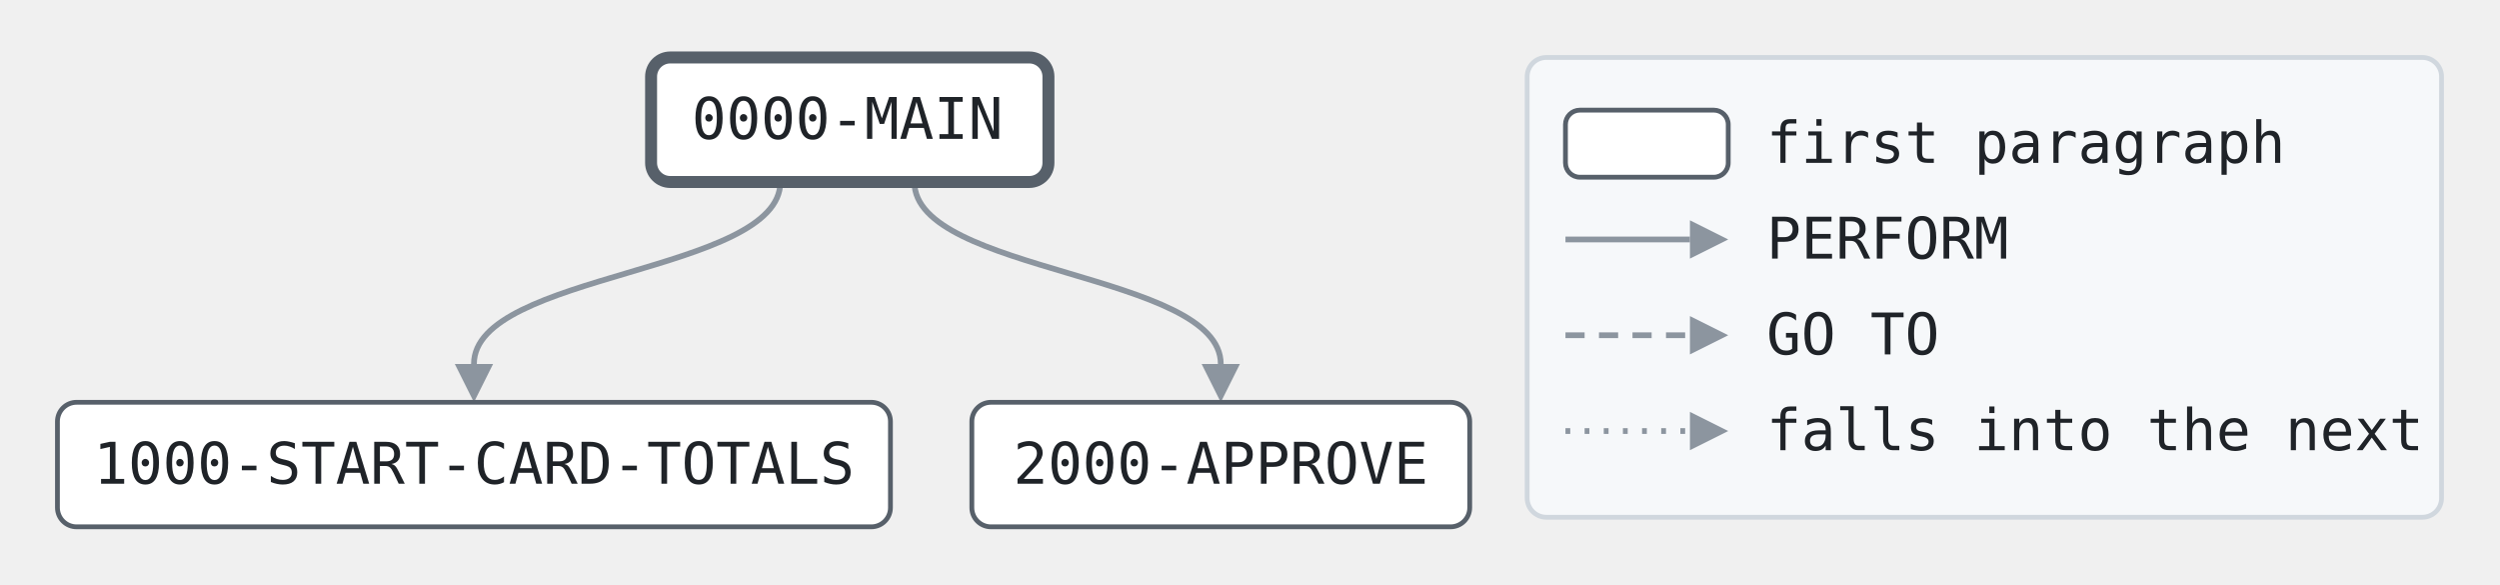
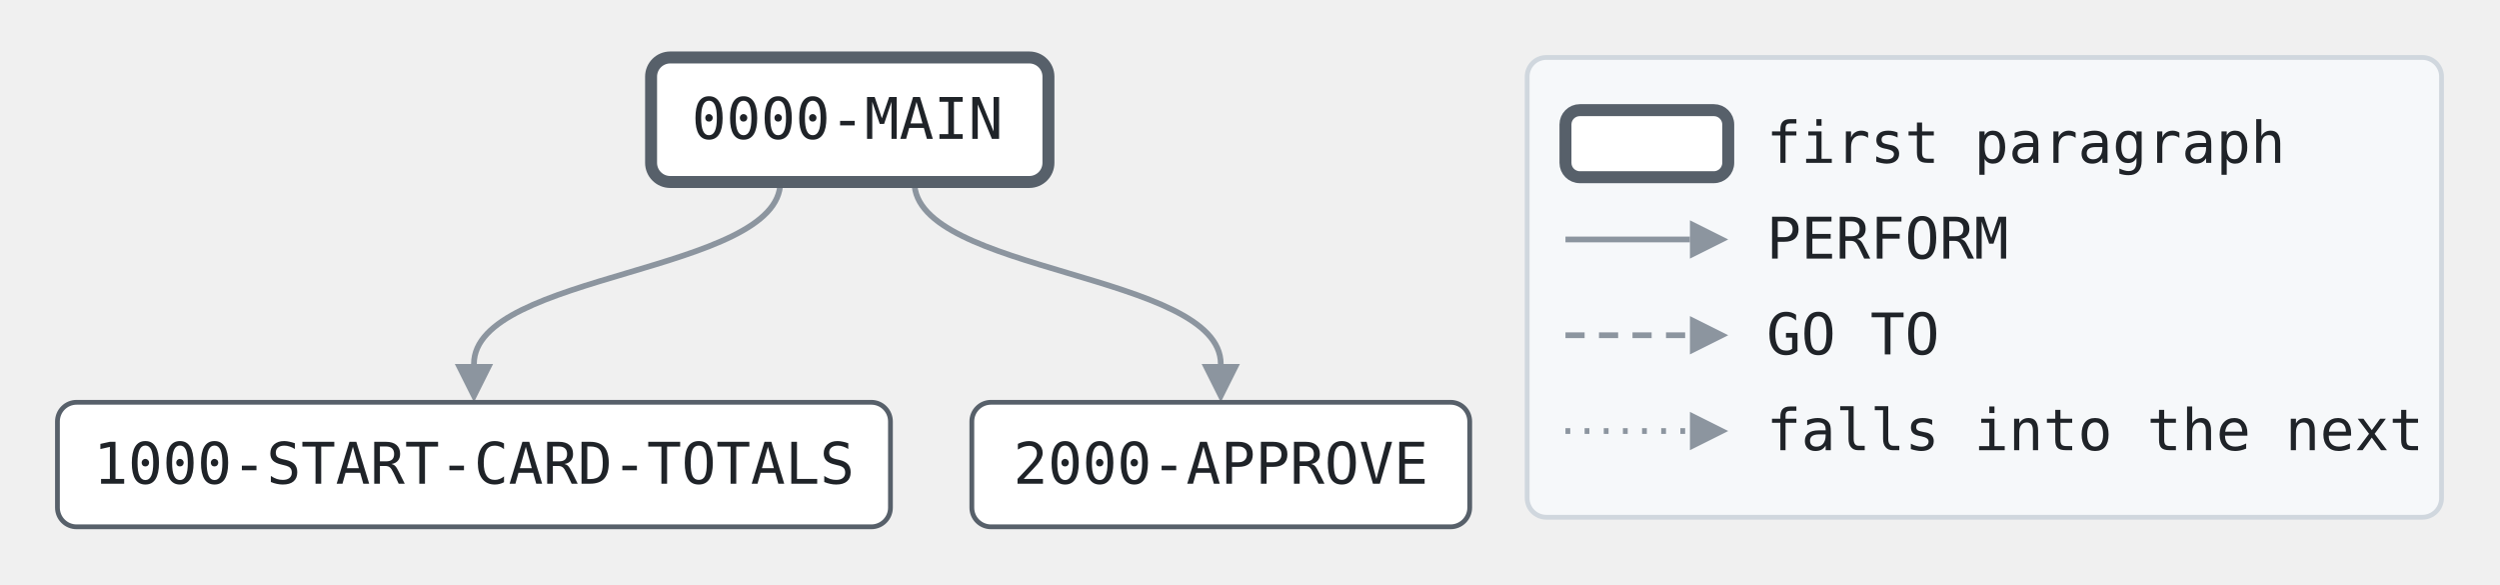
<svg xmlns="http://www.w3.org/2000/svg" width="522" height="122" viewBox="0 0 522 122" font-family="ui-monospace, SFMono-Regular, Menlo, Consolas, monospace" font-size="12">
  <style>
.box { fill: #ffffff; stroke: #57606a; stroke-width: 1 }
.box.emphasis { stroke-width: 2.5 }
.box.data { fill: #e8eef6; stroke: #8c959f }
.box.dashed { stroke-dasharray: 4 3 }
.label { fill: #1f2328 }
.label.first { font-weight: 600 }
.edge { fill: none; stroke: #8c959f; stroke-width: 1.2 }
.edge.dashed { stroke-dasharray: 4 3 }
.edge.dotted { stroke-dasharray: 1 3 }
.head { fill: #8c959f }
.legend { fill: #f6f8fa; stroke: #d0d7de }
.box.highlight { stroke: #c2410c; stroke-width: 2.5 }
.edge.highlight { stroke: #c2410c; stroke-width: 2 }
.head.highlight { fill: #c2410c }
@media (prefers-color-scheme: dark) {
  .box { fill: #161b22; stroke: #8b949e }
  .box.data { fill: #1f2a3a; stroke: #6e7681 }
  .label { fill: #e6edf3 }
  .edge { stroke: #6e7681 }
  .head { fill: #6e7681 }
  .legend { fill: #0d1117; stroke: #30363d }
  .box.highlight, .edge.highlight { stroke: #fb923c }
  .head.highlight { fill: #fb923c }
}
</style>
  <defs>
    <marker id="arrow" viewBox="0 0 8 8" refX="0" refY="4" markerUnits="userSpaceOnUse" markerWidth="8" markerHeight="8" orient="auto-start-reverse">
      <path class="head" d="M0,0 L8,4 L0,8 z" />
    </marker>
    <marker id="arrow-highlight" viewBox="0 0 8 8" refX="0" refY="4" markerUnits="userSpaceOnUse" markerWidth="8" markerHeight="8" orient="auto-start-reverse">
      <path class="head highlight" d="M0,0 L8,4 L0,8 z" />
    </marker>
  </defs>
  <path class="edge" d="M163,38 C163,57 99,57 99,76" marker-end="url(#arrow)" />
  <path class="edge" d="M191,38 C191,57 255,57 255,76" marker-end="url(#arrow)" />
  <a href="../../../pangaea/programs/ATMWDL.cbl#L47">
    <rect class="box emphasis" x="136" y="12" width="83" height="26" rx="4" />
    <text class="label" x="177" y="29" text-anchor="middle">0000-MAIN</text>
  </a>
  <a href="../../../pangaea/programs/ATMWDL.cbl#L82">
    <rect class="box" x="12" y="84" width="174" height="26" rx="4" />
    <text class="label" x="99" y="101" text-anchor="middle">1000-START-CARD-TOTALS</text>
  </a>
  <a href="../../../pangaea/programs/ATMWDL.cbl#L92">
    <rect class="box" x="203" y="84" width="104" height="26" rx="4" />
    <text class="label" x="255" y="101" text-anchor="middle">2000-APPROVE</text>
  </a>
  <g class="legend-keys">
    <rect class="legend" x="319" y="12" width="191" height="96" rx="4" />
-     <rect class="box" x="327" y="23" width="34" height="14" rx="3" />
+     <rect class="box emphasis" x="327" y="23" width="34" height="14" rx="3" />
    <text class="label" x="369" y="34">first paragraph</text>
    <path class="edge" d="M327,50 L353,50" marker-end="url(#arrow)" />
    <text class="label" x="369" y="54">PERFORM</text>
    <path class="edge dashed" d="M327,70 L353,70" marker-end="url(#arrow)" />
    <text class="label" x="369" y="74">GO TO</text>
    <path class="edge dotted" d="M327,90 L353,90" marker-end="url(#arrow)" />
    <text class="label" x="369" y="94">falls into the next</text>
  </g>
</svg>
